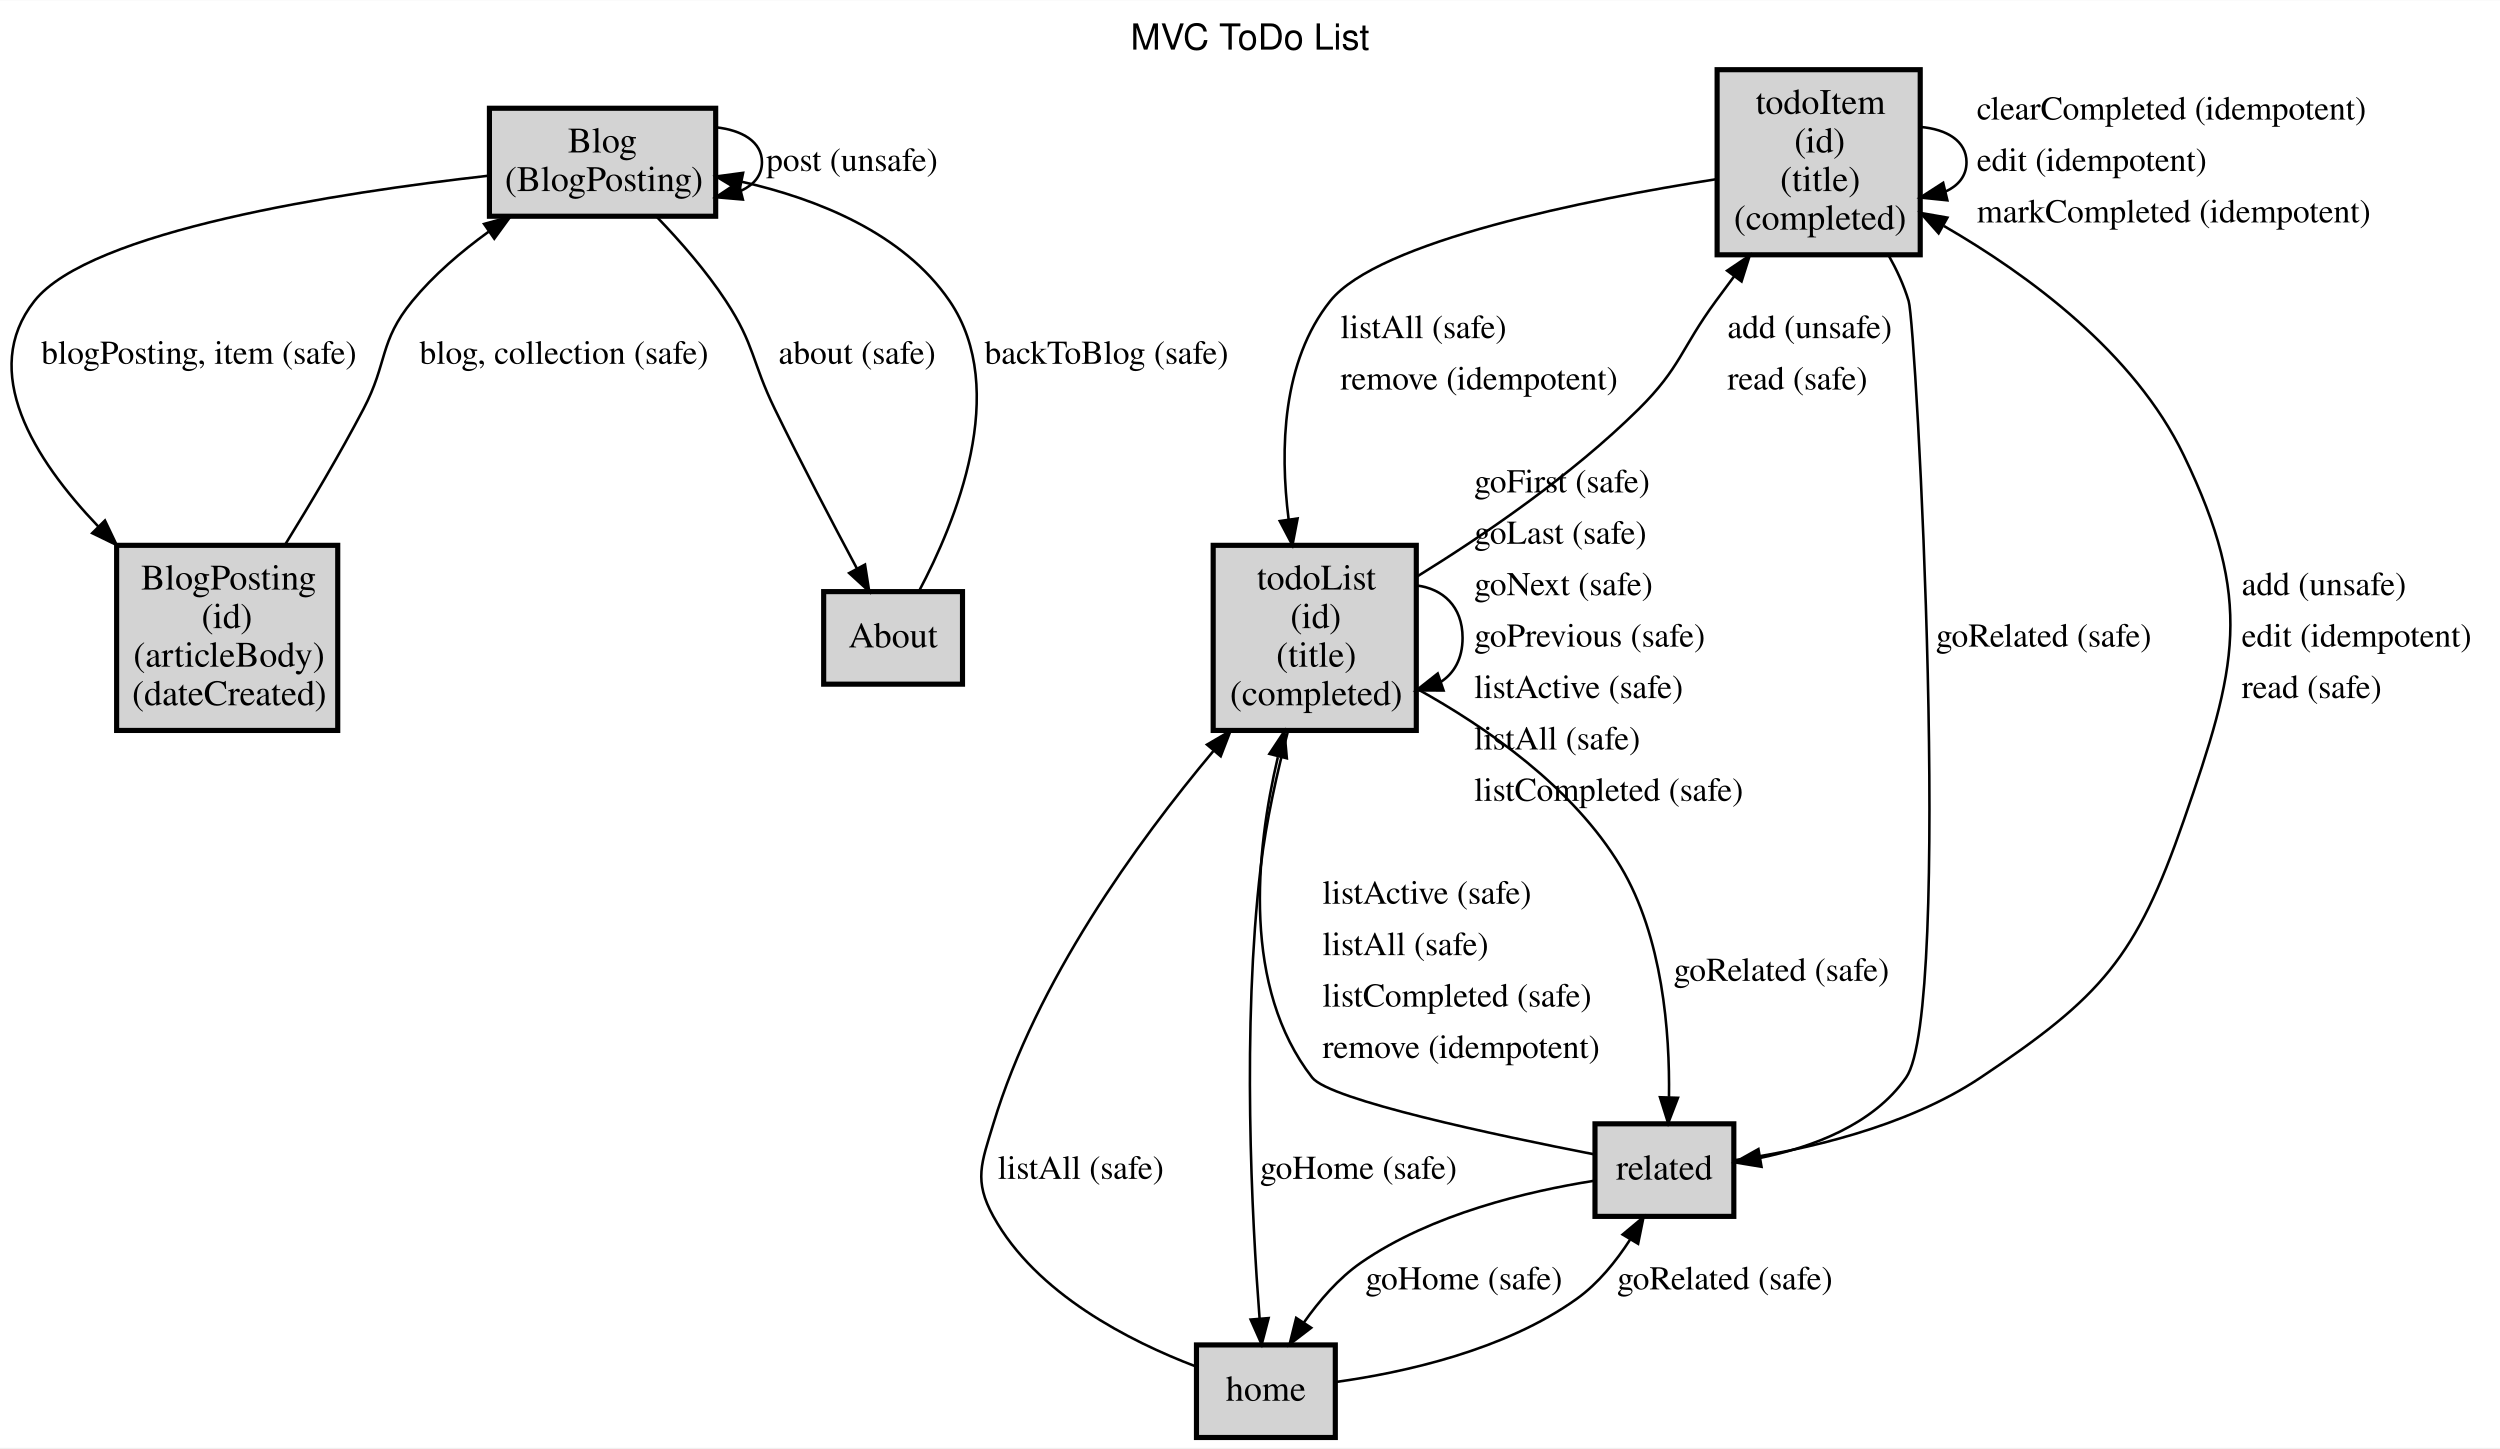
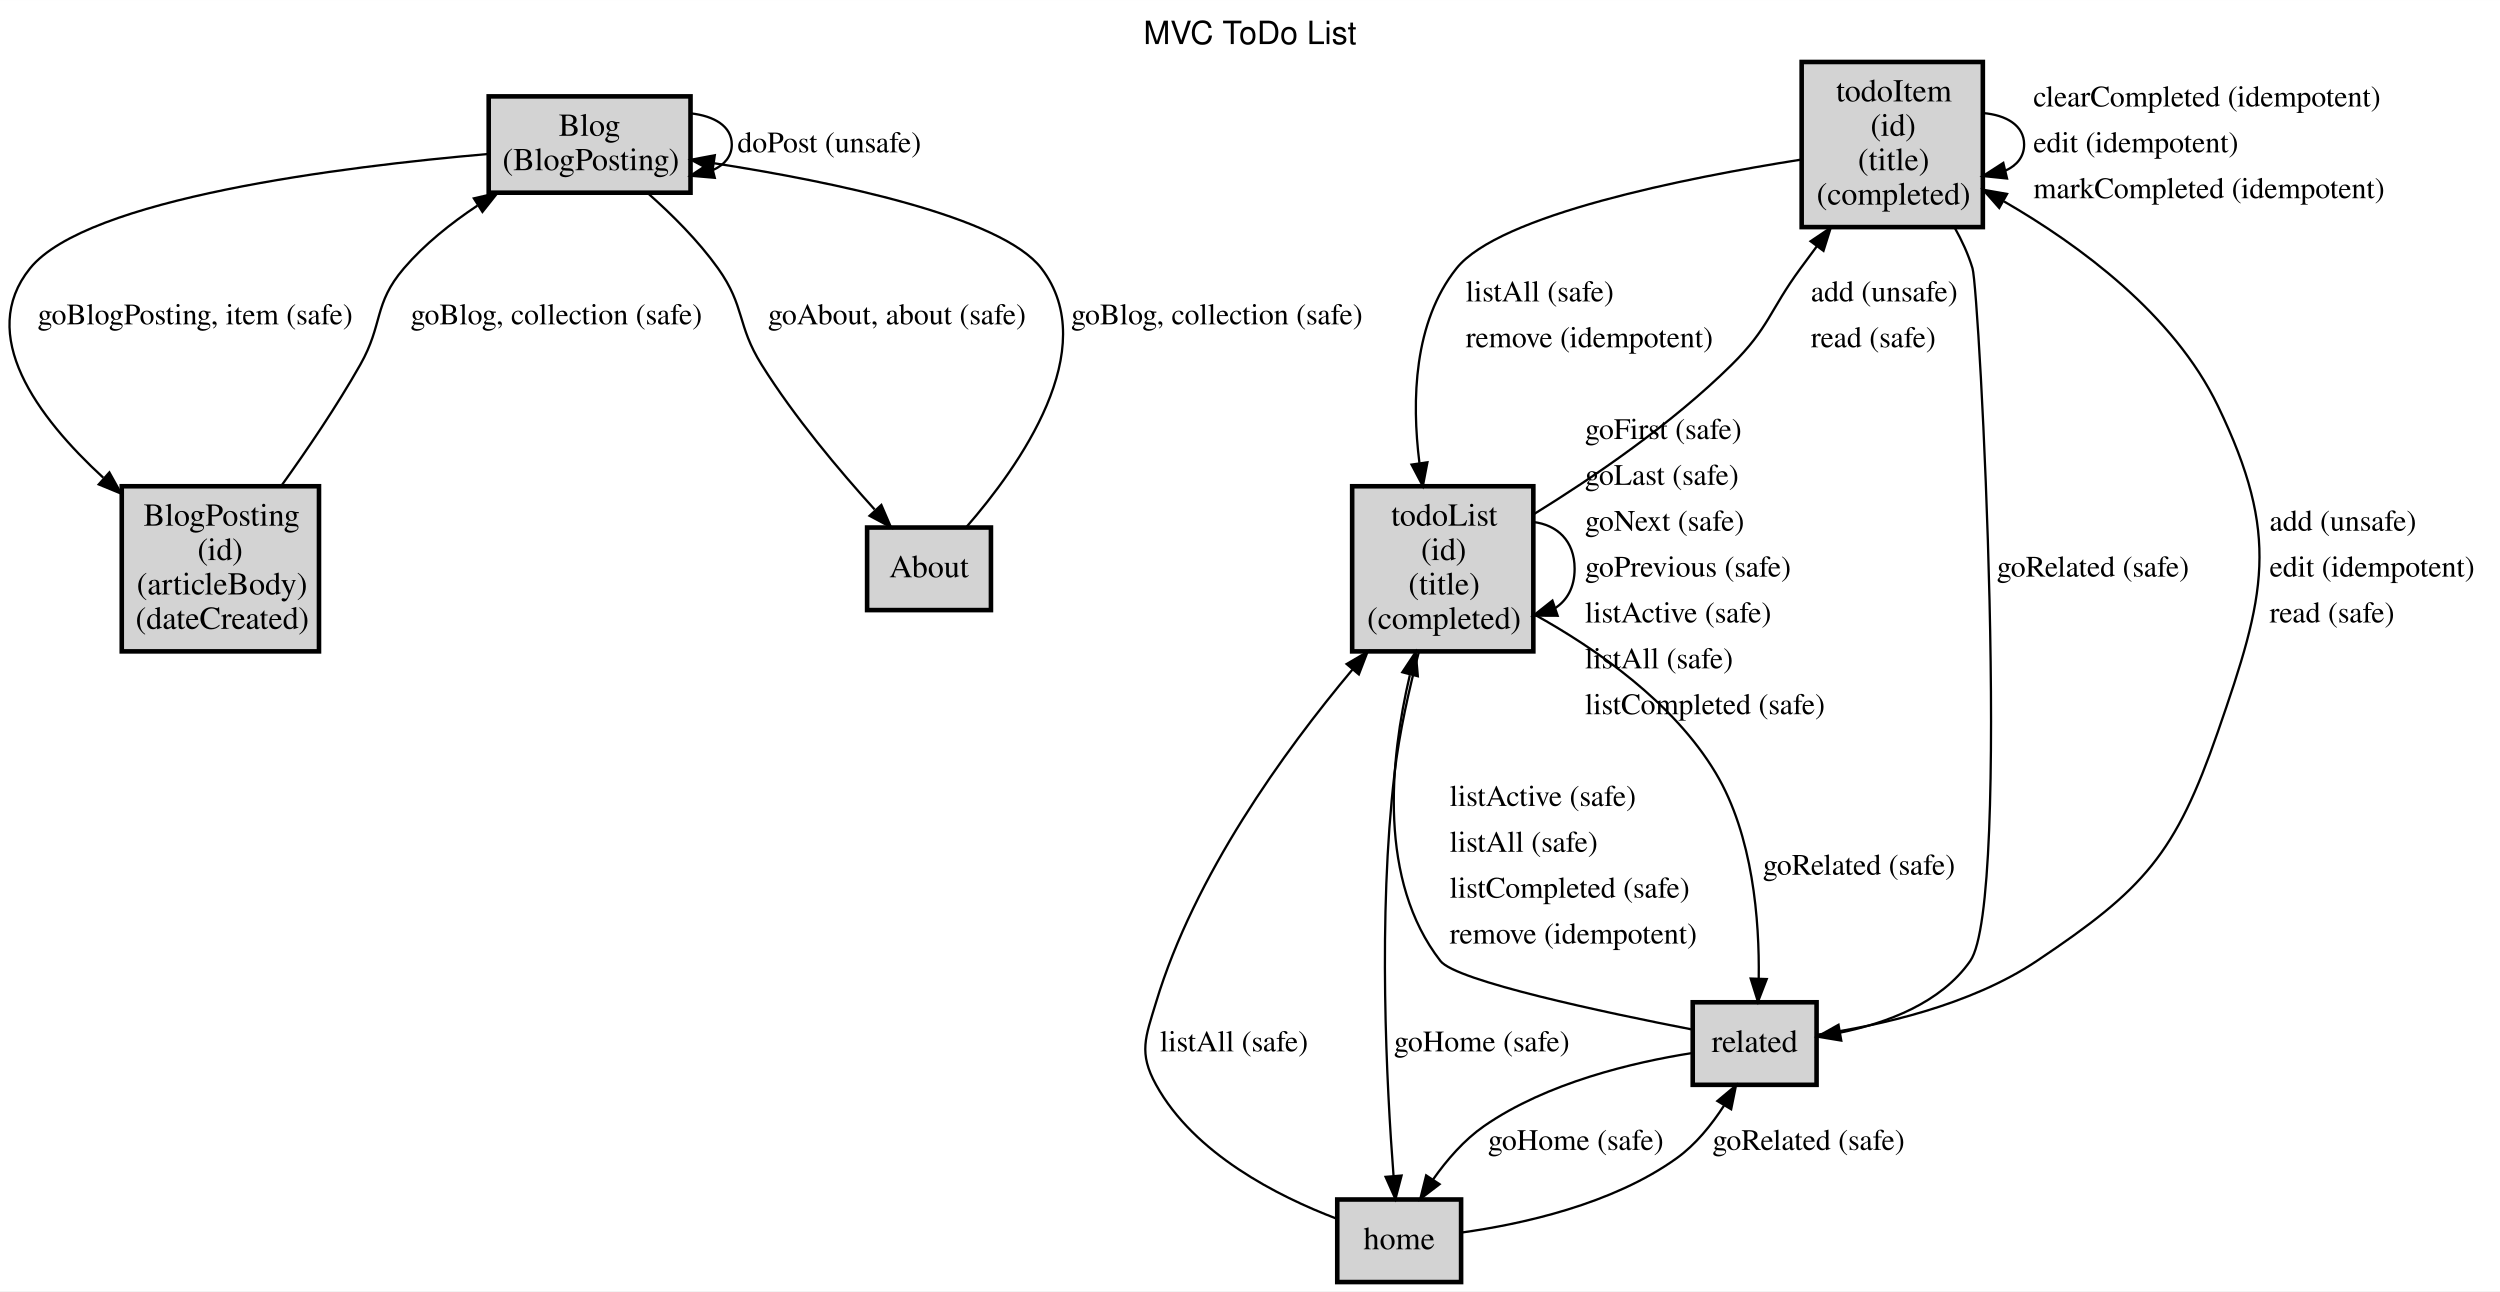
- <svg xmlns="http://www.w3.org/2000/svg" xmlns:xlink="http://www.w3.org/1999/xlink" width="972pt" height="563pt" viewBox="0.00 0.00 972.36 563.00">
+ <svg xmlns="http://www.w3.org/2000/svg" xmlns:xlink="http://www.w3.org/1999/xlink" width="1090pt" height="563pt" viewBox="0.00 0.00 1090.09 563.00">
  <g id="graph0" class="graph" transform="scale(1 1) rotate(0) translate(4 559)">
    <g id="a_graph0">
      <a xlink:href="index.html" xlink:title="MVC ToDo List" target="_parent">
-         <polygon fill="white" stroke="transparent" points="-4,4 -4,-559 968.36,-559 968.36,4 -4,4" />
-         <text text-anchor="middle" x="482.18" y="-539.8" font-family="Helvetica,sans-Serif" font-size="14.00">MVC ToDo List</text>
+         <polygon fill="white" stroke="transparent" points="-4,4 -4,-559 1086.09,-559 1086.09,4 -4,4" />
+         <text text-anchor="middle" x="541.05" y="-539.8" font-family="Helvetica,sans-Serif" font-size="14.00">MVC ToDo List</text>
      </a>
    </g>
    <g id="node1" class="node">
      <g id="a_node1">
        <a xlink:href="docs/semantic.Blog.html" xlink:title="&lt;TABLE&gt;" target="_parent">
-           <polygon fill="lightgray" stroke="black" stroke-width="2" points="274.36,-517 186.36,-517 186.36,-475 274.36,-475 274.36,-517" />
-           <text text-anchor="start" x="216.86" y="-499.8" font-family="Times,serif" font-size="14.00">Blog</text>
-           <text text-anchor="start" x="192.36" y="-484.8" font-family="Times,serif" font-size="14.00">(BlogPosting)</text>
+           <polygon fill="lightgray" stroke="black" stroke-width="2" points="297.09,-517 209.09,-517 209.09,-475 297.09,-475 297.09,-517" />
+           <text text-anchor="start" x="239.59" y="-499.8" font-family="Times,serif" font-size="14.00">Blog</text>
+           <text text-anchor="start" x="215.09" y="-484.8" font-family="Times,serif" font-size="14.00">(BlogPosting)</text>
        </a>
      </g>
    </g>
    <g id="edge3" class="edge">
      <g id="a_edge3">
-         <a xlink:href="docs/unsafe.post.html" xlink:title="post (unsafe)" target="_parent">
-           <path fill="none" stroke="black" d="M274.39,-509.6C284.73,-508.48 292.36,-503.95 292.36,-496 292.36,-490.91 289.23,-487.22 284.26,-484.93" />
-           <polygon fill="black" stroke="black" points="284.94,-481.49 274.39,-482.4 283.21,-488.27 284.94,-481.49" />
+         <a xlink:href="docs/unsafe.doPost.html" xlink:title="doPost (unsafe)" target="_parent">
+           <path fill="none" stroke="black" d="M297.11,-509.6C307.46,-508.48 315.09,-503.95 315.09,-496 315.09,-490.91 311.96,-487.22 306.99,-484.93" />
+           <polygon fill="black" stroke="black" points="307.67,-481.49 297.11,-482.4 305.93,-488.27 307.67,-481.49" />
        </a>
      </g>
      <g id="a_edge3-label">
-         <a xlink:href="docs/unsafe.post.html" xlink:title="post (unsafe)" target="_parent">
-           <text text-anchor="middle" x="327.36" y="-492.6" font-family="Times,serif" font-size="13.00">post (unsafe)</text>
+         <a xlink:href="docs/unsafe.doPost.html" xlink:title="doPost (unsafe)" target="_parent">
+           <text text-anchor="middle" x="357.59" y="-492.6" font-family="Times,serif" font-size="13.00">doPost (unsafe)</text>
        </a>
      </g>
    </g>
    <g id="node2" class="node">
      <g id="a_node2">
        <a xlink:href="docs/semantic.BlogPosting.html" xlink:title="&lt;TABLE&gt;" target="_parent">
-           <polygon fill="lightgray" stroke="black" stroke-width="2" points="127.36,-347 41.36,-347 41.36,-275 127.36,-275 127.36,-347" />
-           <text text-anchor="start" x="50.86" y="-329.8" font-family="Times,serif" font-size="14.00">BlogPosting</text>
-           <text text-anchor="start" x="74.36" y="-314.8" font-family="Times,serif" font-size="14.00">(id)</text>
-           <text text-anchor="start" x="47.86" y="-299.8" font-family="Times,serif" font-size="14.00">(articleBody)</text>
-           <text text-anchor="start" x="47.36" y="-284.8" font-family="Times,serif" font-size="14.00">(dateCreated)</text>
+           <polygon fill="lightgray" stroke="black" stroke-width="2" points="135.09,-347 49.09,-347 49.09,-275 135.09,-275 135.09,-347" />
+           <text text-anchor="start" x="58.59" y="-329.8" font-family="Times,serif" font-size="14.00">BlogPosting</text>
+           <text text-anchor="start" x="82.09" y="-314.8" font-family="Times,serif" font-size="14.00">(id)</text>
+           <text text-anchor="start" x="55.59" y="-299.8" font-family="Times,serif" font-size="14.00">(articleBody)</text>
+           <text text-anchor="start" x="55.09" y="-284.8" font-family="Times,serif" font-size="14.00">(dateCreated)</text>
        </a>
      </g>
    </g>
    <g id="edge4" class="edge">
      <g id="a_edge4">
-         <a xlink:href="docs/safe.blogPosting.html" xlink:title="blogPosting, item (safe)" target="_parent">
-           <path fill="none" stroke="black" d="M185.9,-490.75C127.81,-484.18 30.92,-469.34 9.36,-442 -12.09,-414.79 8.99,-380.76 34.2,-354.35" />
-           <polygon fill="black" stroke="black" points="36.82,-356.67 41.39,-347.11 31.86,-351.74 36.82,-356.67" />
+         <a xlink:href="docs/safe.goBlogPosting.html" xlink:title="goBlogPosting, item (safe)" target="_parent">
+           <path fill="none" stroke="black" d="M208.87,-491.88C145.49,-486.39 33.71,-472.54 9.09,-442 -14.2,-413.1 12.06,-377.39 41.05,-350.71" />
+           <polygon fill="black" stroke="black" points="43.69,-353.04 48.85,-343.78 39.05,-347.8 43.69,-353.04" />
        </a>
      </g>
      <g id="a_edge4-label">
-         <a xlink:href="docs/safe.blogPosting.html" xlink:title="blogPosting, item (safe)" target="_parent">
-           <text text-anchor="middle" x="73.36" y="-417.6" font-family="Times,serif" font-size="13.00">blogPosting, item (safe)</text>
+         <a xlink:href="docs/safe.goBlogPosting.html" xlink:title="goBlogPosting, item (safe)" target="_parent">
+           <text text-anchor="middle" x="81.09" y="-417.6" font-family="Times,serif" font-size="13.00">goBlogPosting, item (safe)</text>
        </a>
      </g>
    </g>
    <g id="node5" class="node">
      <g id="a_node5">
        <a xlink:href="docs/semantic.About.html" xlink:title="About" target="_parent">
-           <polygon fill="lightgray" stroke="black" stroke-width="2" points="370.36,-329 316.36,-329 316.36,-293 370.36,-293 370.36,-329" />
-           <text text-anchor="middle" x="343.36" y="-307.3" font-family="Times,serif" font-size="14.00">About</text>
+           <polygon fill="lightgray" stroke="black" stroke-width="2" points="428.09,-329 374.09,-329 374.09,-293 428.09,-293 428.09,-329" />
+           <text text-anchor="middle" x="401.09" y="-307.3" font-family="Times,serif" font-size="14.00">About</text>
        </a>
      </g>
    </g>
    <g id="edge2" class="edge">
      <g id="a_edge2">
-         <a xlink:href="docs/safe.about.html" xlink:title="about (safe)" target="_parent">
-           <path fill="none" stroke="black" d="M251.6,-474.59C260.6,-465.23 270.74,-453.63 278.36,-442 289.6,-424.87 288.39,-418.42 297.36,-400 307.62,-378.95 319.94,-355.46 329.25,-338.05" />
-           <polygon fill="black" stroke="black" points="332.44,-339.52 334.08,-329.05 326.27,-336.21 332.44,-339.52" />
+         <a xlink:href="docs/safe.goAbout.html" xlink:title="goAbout, about (safe)" target="_parent">
+           <path fill="none" stroke="black" d="M278.34,-474.9C288.8,-465.67 300.47,-454.1 309.09,-442 320.98,-425.31 317.23,-417.37 328.09,-400 342.38,-377.14 362.04,-353.78 377.37,-336.87" />
+           <polygon fill="black" stroke="black" points="380.3,-338.85 384.5,-329.12 375.15,-334.11 380.3,-338.85" />
        </a>
      </g>
      <g id="a_edge2-label">
-         <a xlink:href="docs/safe.about.html" xlink:title="about (safe)" target="_parent">
-           <text text-anchor="middle" x="329.36" y="-417.6" font-family="Times,serif" font-size="13.00">about (safe)</text>
+         <a xlink:href="docs/safe.goAbout.html" xlink:title="goAbout, about (safe)" target="_parent">
+           <text text-anchor="middle" x="387.09" y="-417.6" font-family="Times,serif" font-size="13.00">goAbout, about (safe)</text>
        </a>
      </g>
    </g>
    <g id="edge5" class="edge">
      <g id="a_edge5">
-         <a xlink:href="docs/safe.blog.html" xlink:title="blog, collection (safe)" target="_parent">
-           <path fill="none" stroke="black" d="M106.99,-347.42C116.77,-363.26 128.08,-382.31 137.36,-400 146.89,-418.14 143.37,-426.16 156.36,-442 164.67,-452.12 175.35,-461.24 186,-468.95" />
-           <polygon fill="black" stroke="black" points="184.27,-472.01 194.48,-474.82 188.25,-466.26 184.27,-472.01" />
+         <a xlink:href="docs/safe.goBlog.html" xlink:title="goBlog, collection (safe)" target="_parent">
+           <path fill="none" stroke="black" d="M118.54,-347.01C129.87,-362.78 142.83,-381.89 153.09,-400 163.19,-417.83 158.77,-426.44 172.09,-442 181.06,-452.48 192.61,-461.68 204.15,-469.36" />
+           <polygon fill="black" stroke="black" points="202.62,-472.53 212.94,-474.92 206.36,-466.62 202.62,-472.53" />
        </a>
      </g>
      <g id="a_edge5-label">
-         <a xlink:href="docs/safe.blog.html" xlink:title="blog, collection (safe)" target="_parent">
-           <text text-anchor="middle" x="215.36" y="-417.6" font-family="Times,serif" font-size="13.00">blog, collection (safe)</text>
+         <a xlink:href="docs/safe.goBlog.html" xlink:title="goBlog, collection (safe)" target="_parent">
+           <text text-anchor="middle" x="238.59" y="-417.6" font-family="Times,serif" font-size="13.00">goBlog, collection (safe)</text>
        </a>
      </g>
    </g>
    <g id="node3" class="node">
      <g id="a_node3">
        <a xlink:href="docs/semantic.todoItem.html" xlink:title="&lt;TABLE&gt;" target="_parent">
-           <polygon fill="lightgray" stroke="black" stroke-width="2" points="742.86,-532 663.86,-532 663.86,-460 742.86,-460 742.86,-532" />
-           <text text-anchor="start" x="678.86" y="-514.8" font-family="Times,serif" font-size="14.00">todoItem</text>
-           <text text-anchor="start" x="693.86" y="-499.8" font-family="Times,serif" font-size="14.00">(id)</text>
-           <text text-anchor="start" x="688.36" y="-484.8" font-family="Times,serif" font-size="14.00">(title)</text>
-           <text text-anchor="start" x="670.36" y="-469.8" font-family="Times,serif" font-size="14.00">(completed)</text>
+           <polygon fill="lightgray" stroke="black" stroke-width="2" points="860.59,-532 781.59,-532 781.59,-460 860.59,-460 860.59,-532" />
+           <text text-anchor="start" x="796.59" y="-514.8" font-family="Times,serif" font-size="14.00">todoItem</text>
+           <text text-anchor="start" x="811.59" y="-499.8" font-family="Times,serif" font-size="14.00">(id)</text>
+           <text text-anchor="start" x="806.09" y="-484.8" font-family="Times,serif" font-size="14.00">(title)</text>
+           <text text-anchor="start" x="788.09" y="-469.8" font-family="Times,serif" font-size="14.00">(completed)</text>
        </a>
      </g>
    </g>
    <g id="edge12" class="edge">
-       <path fill="none" stroke="black" d="M742.87,-509.73C753.13,-508.89 760.86,-504.31 760.86,-496 760.86,-490.68 757.69,-486.88 752.71,-484.62" />
-       <polygon fill="black" stroke="black" points="753.41,-481.19 742.87,-482.27 751.78,-488 753.41,-481.19" />
+       <path fill="none" stroke="black" d="M860.6,-509.73C870.85,-508.89 878.59,-504.31 878.59,-496 878.59,-490.68 875.42,-486.88 870.44,-484.62" />
+       <polygon fill="black" stroke="black" points="871.14,-481.19 860.6,-482.27 869.51,-488 871.14,-481.19" />
      <g id="a_edge12_0">
        <a xlink:href="docs/idempotent.clearCompleted.html" xlink:title="&lt;TABLE&gt;">
-           <text text-anchor="start" x="764.86" y="-512.6" font-family="Times,serif" font-size="13.00">clearCompleted (idempotent)</text>
+           <text text-anchor="start" x="882.59" y="-512.6" font-family="Times,serif" font-size="13.00">clearCompleted (idempotent)</text>
        </a>
      </g>
      <g id="a_edge12_1">
        <a xlink:href="docs/idempotent.edit.html" xlink:title="&lt;TABLE&gt;">
-           <text text-anchor="start" x="764.86" y="-492.6" font-family="Times,serif" font-size="13.00">edit (idempotent)</text>
+           <text text-anchor="start" x="882.59" y="-492.6" font-family="Times,serif" font-size="13.00">edit (idempotent)</text>
        </a>
      </g>
      <g id="a_edge12_2">
        <a xlink:href="docs/idempotent.markCompleted.html" xlink:title="&lt;TABLE&gt;">
-           <text text-anchor="start" x="764.86" y="-472.6" font-family="Times,serif" font-size="13.00">markCompleted (idempotent)</text>
+           <text text-anchor="start" x="882.59" y="-472.6" font-family="Times,serif" font-size="13.00">markCompleted (idempotent)</text>
        </a>
      </g>
    </g>
    <g id="node4" class="node">
      <g id="a_node4">
        <a xlink:href="docs/semantic.todoList.html" xlink:title="&lt;TABLE&gt;" target="_parent">
-           <polygon fill="lightgray" stroke="black" stroke-width="2" points="546.86,-347 467.86,-347 467.86,-275 546.86,-275 546.86,-347" />
-           <text text-anchor="start" x="484.86" y="-329.8" font-family="Times,serif" font-size="14.00">todoList</text>
-           <text text-anchor="start" x="497.86" y="-314.8" font-family="Times,serif" font-size="14.00">(id)</text>
-           <text text-anchor="start" x="492.36" y="-299.8" font-family="Times,serif" font-size="14.00">(title)</text>
-           <text text-anchor="start" x="474.36" y="-284.8" font-family="Times,serif" font-size="14.00">(completed)</text>
+           <polygon fill="lightgray" stroke="black" stroke-width="2" points="664.59,-347 585.59,-347 585.59,-275 664.59,-275 664.59,-347" />
+           <text text-anchor="start" x="602.59" y="-329.8" font-family="Times,serif" font-size="14.00">todoList</text>
+           <text text-anchor="start" x="615.59" y="-314.8" font-family="Times,serif" font-size="14.00">(id)</text>
+           <text text-anchor="start" x="610.09" y="-299.8" font-family="Times,serif" font-size="14.00">(title)</text>
+           <text text-anchor="start" x="592.09" y="-284.8" font-family="Times,serif" font-size="14.00">(completed)</text>
        </a>
      </g>
    </g>
    <g id="edge13" class="edge">
-       <path fill="none" stroke="black" d="M663.51,-489.41C613.5,-481.51 531.98,-465.37 513.36,-442 494.71,-418.57 493.76,-384.55 497.19,-357.18" />
-       <polygon fill="black" stroke="black" points="500.69,-357.46 498.69,-347.06 493.76,-356.44 500.69,-357.46" />
+       <path fill="none" stroke="black" d="M781.24,-489.41C731.22,-481.51 649.7,-465.37 631.09,-442 612.43,-418.57 611.49,-384.55 614.92,-357.18" />
+       <polygon fill="black" stroke="black" points="618.41,-357.46 616.42,-347.06 611.49,-356.44 618.41,-357.46" />
      <g id="a_edge13_3">
        <a xlink:href="docs/safe.listAll.html" xlink:title="&lt;TABLE&gt;">
-           <text text-anchor="start" x="517.36" y="-427.6" font-family="Times,serif" font-size="13.00">listAll (safe)</text>
+           <text text-anchor="start" x="635.09" y="-427.6" font-family="Times,serif" font-size="13.00">listAll (safe)</text>
        </a>
      </g>
      <g id="a_edge13_4">
        <a xlink:href="docs/idempotent.remove.html" xlink:title="&lt;TABLE&gt;">
-           <text text-anchor="start" x="517.36" y="-407.6" font-family="Times,serif" font-size="13.00">remove (idempotent)</text>
+           <text text-anchor="start" x="635.09" y="-407.6" font-family="Times,serif" font-size="13.00">remove (idempotent)</text>
        </a>
      </g>
    </g>
    <g id="node7" class="node">
      <g id="a_node7">
        <a xlink:href="docs/semantic.related.html" xlink:title="related" target="_parent">
-           <polygon fill="lightgray" stroke="black" stroke-width="2" points="670.36,-122 616.36,-122 616.36,-86 670.36,-86 670.36,-122" />
-           <text text-anchor="middle" x="643.36" y="-100.3" font-family="Times,serif" font-size="14.00">related</text>
+           <polygon fill="lightgray" stroke="black" stroke-width="2" points="788.09,-122 734.09,-122 734.09,-86 788.09,-86 788.09,-122" />
+           <text text-anchor="middle" x="761.09" y="-100.3" font-family="Times,serif" font-size="14.00">related</text>
        </a>
      </g>
    </g>
    <g id="edge11" class="edge">
      <g id="a_edge11">
        <a xlink:href="docs/safe.goRelated.html" xlink:title="goRelated (safe)" target="_parent">
-           <path fill="none" stroke="black" d="M730.49,-459.92C733.72,-454.2 736.52,-448.13 738.36,-442 741.33,-432.14 755.53,-166.04 737.36,-140 724.58,-121.67 700.99,-112.92 680.65,-108.76" />
-           <polygon fill="black" stroke="black" points="681.13,-105.29 670.68,-107.01 679.93,-112.18 681.13,-105.29" />
+           <path fill="none" stroke="black" d="M848.21,-459.92C851.45,-454.2 854.25,-448.13 856.09,-442 859.05,-432.14 873.25,-166.04 855.09,-140 842.31,-121.67 818.72,-112.92 798.37,-108.76" />
+           <polygon fill="black" stroke="black" points="798.86,-105.29 788.41,-107.01 797.65,-112.18 798.86,-105.29" />
        </a>
      </g>
      <g id="a_edge11-label">
        <a xlink:href="docs/safe.goRelated.html" xlink:title="goRelated (safe)" target="_parent">
-           <text text-anchor="middle" x="790.86" y="-307.6" font-family="Times,serif" font-size="13.00">goRelated (safe)</text>
+           <text text-anchor="middle" x="908.59" y="-307.6" font-family="Times,serif" font-size="13.00">goRelated (safe)</text>
        </a>
      </g>
    </g>
    <g id="edge16" class="edge">
-       <path fill="none" stroke="black" d="M546.89,-334.7C573.12,-350.89 607.38,-374.29 633.36,-400 649.67,-416.13 649.79,-423.51 663.36,-442 665.68,-445.15 668.08,-448.4 670.51,-451.66" />
-       <polygon fill="black" stroke="black" points="667.76,-453.83 676.55,-459.75 673.37,-449.64 667.76,-453.83" />
+       <path fill="none" stroke="black" d="M664.61,-334.7C690.85,-350.89 725.11,-374.29 751.09,-400 767.4,-416.13 767.51,-423.51 781.09,-442 783.4,-445.15 785.81,-448.4 788.23,-451.66" />
+       <polygon fill="black" stroke="black" points="785.49,-453.83 794.28,-459.75 791.1,-449.64 785.49,-453.83" />
      <g id="a_edge16_5">
        <a xlink:href="docs/unsafe.add.html" xlink:title="&lt;TABLE&gt;">
-           <text text-anchor="start" x="667.86" y="-427.6" font-family="Times,serif" font-size="13.00">add (unsafe)</text>
+           <text text-anchor="start" x="785.59" y="-427.6" font-family="Times,serif" font-size="13.00">add (unsafe)</text>
        </a>
      </g>
      <g id="a_edge16_6">
        <a xlink:href="docs/safe.read.html" xlink:title="&lt;TABLE&gt;">
-           <text text-anchor="start" x="667.86" y="-407.6" font-family="Times,serif" font-size="13.00">read (safe)</text>
+           <text text-anchor="start" x="785.59" y="-407.6" font-family="Times,serif" font-size="13.00">read (safe)</text>
        </a>
      </g>
    </g>
    <g id="edge17" class="edge">
-       <path fill="none" stroke="black" d="M546.87,-331.41C557.13,-330.16 564.86,-323.35 564.86,-311 564.86,-302.89 561.53,-297.18 556.34,-293.85" />
-       <polygon fill="black" stroke="black" points="557.47,-290.53 546.87,-290.59 555.19,-297.15 557.47,-290.53" />
+       <path fill="none" stroke="black" d="M664.6,-331.41C674.85,-330.16 682.59,-323.35 682.59,-311 682.59,-302.89 679.26,-297.18 674.07,-293.85" />
+       <polygon fill="black" stroke="black" points="675.19,-290.53 664.6,-290.59 672.91,-297.15 675.19,-290.53" />
      <g id="a_edge17_7">
        <a xlink:href="docs/safe.goFirst.html" xlink:title="&lt;TABLE&gt;">
-           <text text-anchor="start" x="569.36" y="-367.6" font-family="Times,serif" font-size="13.00">goFirst (safe)</text>
+           <text text-anchor="start" x="687.09" y="-367.6" font-family="Times,serif" font-size="13.00">goFirst (safe)</text>
        </a>
      </g>
      <g id="a_edge17_8">
        <a xlink:href="docs/safe.goLast.html" xlink:title="&lt;TABLE&gt;">
-           <text text-anchor="start" x="569.36" y="-347.6" font-family="Times,serif" font-size="13.00">goLast (safe)</text>
+           <text text-anchor="start" x="687.09" y="-347.6" font-family="Times,serif" font-size="13.00">goLast (safe)</text>
        </a>
      </g>
      <g id="a_edge17_9">
        <a xlink:href="docs/safe.goNext.html" xlink:title="&lt;TABLE&gt;">
-           <text text-anchor="start" x="569.36" y="-327.6" font-family="Times,serif" font-size="13.00">goNext (safe)</text>
+           <text text-anchor="start" x="687.09" y="-327.6" font-family="Times,serif" font-size="13.00">goNext (safe)</text>
        </a>
      </g>
      <g id="a_edge17_10">
        <a xlink:href="docs/safe.goPrevious.html" xlink:title="&lt;TABLE&gt;">
-           <text text-anchor="start" x="569.36" y="-307.6" font-family="Times,serif" font-size="13.00">goPrevious (safe)</text>
+           <text text-anchor="start" x="687.09" y="-307.6" font-family="Times,serif" font-size="13.00">goPrevious (safe)</text>
        </a>
      </g>
      <g id="a_edge17_11">
        <a xlink:href="docs/safe.listActive.html" xlink:title="&lt;TABLE&gt;">
-           <text text-anchor="start" x="569.36" y="-287.6" font-family="Times,serif" font-size="13.00">listActive (safe)</text>
+           <text text-anchor="start" x="687.09" y="-287.6" font-family="Times,serif" font-size="13.00">listActive (safe)</text>
        </a>
      </g>
      <g id="a_edge17_12">
        <a xlink:href="docs/safe.listAll.html" xlink:title="&lt;TABLE&gt;">
-           <text text-anchor="start" x="569.36" y="-267.6" font-family="Times,serif" font-size="13.00">listAll (safe)</text>
+           <text text-anchor="start" x="687.09" y="-267.6" font-family="Times,serif" font-size="13.00">listAll (safe)</text>
        </a>
      </g>
      <g id="a_edge17_13">
        <a xlink:href="docs/safe.listCompleted.html" xlink:title="&lt;TABLE&gt;">
-           <text text-anchor="start" x="569.36" y="-247.6" font-family="Times,serif" font-size="13.00">listCompleted (safe)</text>
+           <text text-anchor="start" x="687.09" y="-247.6" font-family="Times,serif" font-size="13.00">listCompleted (safe)</text>
        </a>
      </g>
    </g>
    <g id="node6" class="node">
      <g id="a_node6">
        <a xlink:href="docs/semantic.home.html" xlink:title="home" target="_parent">
-           <polygon fill="lightgray" stroke="black" stroke-width="2" points="515.36,-36 461.36,-36 461.36,0 515.36,0 515.36,-36" />
-           <text text-anchor="middle" x="488.36" y="-14.3" font-family="Times,serif" font-size="14.00">home</text>
+           <polygon fill="lightgray" stroke="black" stroke-width="2" points="633.09,-36 579.09,-36 579.09,0 633.09,0 633.09,-36" />
+           <text text-anchor="middle" x="606.09" y="-14.3" font-family="Times,serif" font-size="14.00">home</text>
        </a>
      </g>
    </g>
    <g id="edge14" class="edge">
      <g id="a_edge14">
        <a xlink:href="docs/safe.goHome.html" xlink:title="goHome (safe)" target="_parent">
-           <path fill="none" stroke="black" d="M496.97,-274.8C492.77,-258.84 488.44,-239.63 486.36,-222 479,-159.45 482.89,-85.31 485.91,-46.24" />
-           <polygon fill="black" stroke="black" points="489.41,-46.44 486.73,-36.19 482.43,-45.87 489.41,-46.44" />
+           <path fill="none" stroke="black" d="M614.69,-274.8C610.5,-258.84 606.16,-239.63 604.09,-222 596.73,-159.45 600.62,-85.31 603.64,-46.24" />
+           <polygon fill="black" stroke="black" points="607.14,-46.44 604.46,-36.19 600.16,-45.87 607.14,-46.44" />
        </a>
      </g>
      <g id="a_edge14-label">
        <a xlink:href="docs/safe.goHome.html" xlink:title="goHome (safe)" target="_parent">
-           <text text-anchor="middle" x="524.36" y="-100.6" font-family="Times,serif" font-size="13.00">goHome (safe)</text>
+           <text text-anchor="middle" x="642.09" y="-100.6" font-family="Times,serif" font-size="13.00">goHome (safe)</text>
        </a>
      </g>
    </g>
    <g id="edge15" class="edge">
      <g id="a_edge15">
        <a xlink:href="docs/safe.goRelated.html" xlink:title="goRelated (safe)" target="_parent">
-           <path fill="none" stroke="black" d="M547.15,-291.18C574.04,-276.29 607.9,-252.87 626.36,-222 642.7,-194.69 645.49,-157.54 645.14,-132.49" />
-           <polygon fill="black" stroke="black" points="648.63,-132.12 644.82,-122.23 641.64,-132.34 648.63,-132.12" />
+           <path fill="none" stroke="black" d="M664.87,-291.18C691.76,-276.29 725.62,-252.87 744.09,-222 760.43,-194.69 763.21,-157.54 762.87,-132.49" />
+           <polygon fill="black" stroke="black" points="766.36,-132.12 762.54,-122.23 759.36,-132.34 766.36,-132.12" />
        </a>
      </g>
      <g id="a_edge15-label">
        <a xlink:href="docs/safe.goRelated.html" xlink:title="goRelated (safe)" target="_parent">
-           <text text-anchor="middle" x="688.86" y="-177.6" font-family="Times,serif" font-size="13.00">goRelated (safe)</text>
+           <text text-anchor="middle" x="806.59" y="-177.6" font-family="Times,serif" font-size="13.00">goRelated (safe)</text>
        </a>
      </g>
    </g>
    <g id="edge1" class="edge">
      <g id="a_edge1">
-         <a xlink:href="docs/safe.backToBlog.html" xlink:title="backToBlog (safe)" target="_parent">
-           <path fill="none" stroke="black" d="M353.47,-329.24C367.58,-355.83 388.96,-407.39 365.36,-442 347.29,-468.52 313.74,-481.77 284.61,-488.39" />
-           <polygon fill="black" stroke="black" points="283.61,-485.02 274.53,-490.47 285.03,-491.88 283.61,-485.02" />
+         <a xlink:href="docs/safe.goBlog.html" xlink:title="goBlog, collection (safe)" target="_parent">
+           <path fill="none" stroke="black" d="M417.32,-329.14C440.37,-355.59 476.94,-406.97 450.09,-442 432.77,-464.6 359.5,-479.72 307.39,-487.84" />
+           <polygon fill="black" stroke="black" points="306.64,-484.41 297.27,-489.37 307.68,-491.33 306.64,-484.41" />
        </a>
      </g>
      <g id="a_edge1-label">
-         <a xlink:href="docs/safe.backToBlog.html" xlink:title="backToBlog (safe)" target="_parent">
-           <text text-anchor="middle" x="426.36" y="-417.6" font-family="Times,serif" font-size="13.00">backToBlog (safe)</text>
+         <a xlink:href="docs/safe.goBlog.html" xlink:title="goBlog, collection (safe)" target="_parent">
+           <text text-anchor="middle" x="526.59" y="-417.6" font-family="Times,serif" font-size="13.00">goBlog, collection (safe)</text>
        </a>
      </g>
    </g>
    <g id="edge7" class="edge">
      <g id="a_edge7">
        <a xlink:href="docs/safe.listAll.html" xlink:title="listAll (safe)" target="_parent">
-           <path fill="none" stroke="black" d="M460.95,-27.69C435.45,-37.41 398.96,-55.87 382.36,-86 374.64,-100.01 377.74,-106.68 382.36,-122 399.07,-177.29 437.96,-231.22 467.96,-267.03" />
-           <polygon fill="black" stroke="black" points="465.45,-269.49 474.6,-274.84 470.79,-264.96 465.45,-269.49" />
+           <path fill="none" stroke="black" d="M578.68,-27.69C553.18,-37.41 516.69,-55.87 500.09,-86 492.37,-100.01 495.46,-106.68 500.09,-122 516.79,-177.29 555.68,-231.22 585.68,-267.03" />
+           <polygon fill="black" stroke="black" points="583.18,-269.49 592.32,-274.84 588.51,-264.96 583.18,-269.49" />
        </a>
      </g>
      <g id="a_edge7-label">
        <a xlink:href="docs/safe.listAll.html" xlink:title="listAll (safe)" target="_parent">
-           <text text-anchor="middle" x="416.36" y="-100.6" font-family="Times,serif" font-size="13.00">listAll (safe)</text>
+           <text text-anchor="middle" x="534.09" y="-100.6" font-family="Times,serif" font-size="13.00">listAll (safe)</text>
        </a>
      </g>
    </g>
    <g id="edge6" class="edge">
      <g id="a_edge6">
        <a xlink:href="docs/safe.goRelated.html" xlink:title="goRelated (safe)" target="_parent">
-           <path fill="none" stroke="black" d="M515.65,-21.6C541.79,-25.24 581.3,-33.84 609.36,-54 617.64,-59.94 624.58,-68.56 629.98,-76.91" />
-           <polygon fill="black" stroke="black" points="627.11,-78.94 635.24,-85.74 633.13,-75.35 627.11,-78.94" />
+           <path fill="none" stroke="black" d="M633.37,-21.6C659.51,-25.24 699.03,-33.84 727.09,-54 735.37,-59.94 742.3,-68.56 747.71,-76.91" />
+           <polygon fill="black" stroke="black" points="744.84,-78.94 752.96,-85.74 750.85,-75.35 744.84,-78.94" />
        </a>
      </g>
      <g id="a_edge6-label">
        <a xlink:href="docs/safe.goRelated.html" xlink:title="goRelated (safe)" target="_parent">
-           <text text-anchor="middle" x="666.86" y="-57.6" font-family="Times,serif" font-size="13.00">goRelated (safe)</text>
+           <text text-anchor="middle" x="784.59" y="-57.6" font-family="Times,serif" font-size="13.00">goRelated (safe)</text>
        </a>
      </g>
    </g>
    <g id="edge9" class="edge">
-       <path fill="none" stroke="black" d="M670.82,-107.88C697.19,-111.73 737.21,-120.49 766.36,-140 813.44,-171.5 826.78,-186.5 845.36,-240 866.07,-299.62 872.78,-325.15 845.36,-382 826.1,-421.95 785.09,-452.13 752.07,-471.21" />
-       <polygon fill="black" stroke="black" points="750.01,-468.35 742.99,-476.29 753.43,-474.46 750.01,-468.35" />
+       <path fill="none" stroke="black" d="M788.55,-107.88C814.92,-111.73 854.94,-120.49 884.09,-140 931.16,-171.5 944.51,-186.5 963.09,-240 983.8,-299.62 990.5,-325.15 963.09,-382 943.83,-421.95 902.81,-452.13 869.79,-471.21" />
+       <polygon fill="black" stroke="black" points="867.73,-468.35 860.72,-476.29 871.15,-474.46 867.73,-468.35" />
      <g id="a_edge9_14">
        <a xlink:href="docs/unsafe.add.html" xlink:title="&lt;TABLE&gt;">
-           <text text-anchor="start" x="867.86" y="-327.6" font-family="Times,serif" font-size="13.00">add (unsafe)</text>
+           <text text-anchor="start" x="985.59" y="-327.6" font-family="Times,serif" font-size="13.00">add (unsafe)</text>
        </a>
      </g>
      <g id="a_edge9_15">
        <a xlink:href="docs/idempotent.edit.html" xlink:title="&lt;TABLE&gt;">
-           <text text-anchor="start" x="867.86" y="-307.6" font-family="Times,serif" font-size="13.00">edit (idempotent)</text>
+           <text text-anchor="start" x="985.59" y="-307.6" font-family="Times,serif" font-size="13.00">edit (idempotent)</text>
        </a>
      </g>
      <g id="a_edge9_16">
        <a xlink:href="docs/safe.read.html" xlink:title="&lt;TABLE&gt;">
-           <text text-anchor="start" x="867.86" y="-287.6" font-family="Times,serif" font-size="13.00">read (safe)</text>
+           <text text-anchor="start" x="985.59" y="-287.6" font-family="Times,serif" font-size="13.00">read (safe)</text>
        </a>
      </g>
    </g>
    <g id="edge10" class="edge">
-       <path fill="none" stroke="black" d="M616.1,-110.12C578.12,-117.52 513.14,-131.28 506.36,-140 479.23,-174.94 484.21,-227.25 493.01,-264.61" />
-       <polygon fill="black" stroke="black" points="489.72,-265.89 495.57,-274.73 496.51,-264.17 489.72,-265.89" />
+       <path fill="none" stroke="black" d="M733.83,-110.12C695.84,-117.52 630.87,-131.28 624.09,-140 596.95,-174.94 601.94,-227.25 610.73,-264.61" />
+       <polygon fill="black" stroke="black" points="607.45,-265.89 613.29,-274.73 614.23,-264.17 607.45,-265.89" />
      <g id="a_edge10_17">
        <a xlink:href="docs/safe.listActive.html" xlink:title="&lt;TABLE&gt;">
-           <text text-anchor="start" x="510.36" y="-207.6" font-family="Times,serif" font-size="13.00">listActive (safe)</text>
+           <text text-anchor="start" x="628.09" y="-207.6" font-family="Times,serif" font-size="13.00">listActive (safe)</text>
        </a>
      </g>
      <g id="a_edge10_18">
        <a xlink:href="docs/safe.listAll.html" xlink:title="&lt;TABLE&gt;">
-           <text text-anchor="start" x="510.36" y="-187.6" font-family="Times,serif" font-size="13.00">listAll (safe)</text>
+           <text text-anchor="start" x="628.09" y="-187.6" font-family="Times,serif" font-size="13.00">listAll (safe)</text>
        </a>
      </g>
      <g id="a_edge10_19">
        <a xlink:href="docs/safe.listCompleted.html" xlink:title="&lt;TABLE&gt;">
-           <text text-anchor="start" x="510.36" y="-167.6" font-family="Times,serif" font-size="13.00">listCompleted (safe)</text>
+           <text text-anchor="start" x="628.09" y="-167.6" font-family="Times,serif" font-size="13.00">listCompleted (safe)</text>
        </a>
      </g>
      <g id="a_edge10_20">
        <a xlink:href="docs/idempotent.remove.html" xlink:title="&lt;TABLE&gt;">
-           <text text-anchor="start" x="510.36" y="-147.6" font-family="Times,serif" font-size="13.00">remove (idempotent)</text>
+           <text text-anchor="start" x="628.09" y="-147.6" font-family="Times,serif" font-size="13.00">remove (idempotent)</text>
        </a>
      </g>
    </g>
    <g id="edge8" class="edge">
      <g id="a_edge8">
        <a xlink:href="docs/safe.goHome.html" xlink:title="goHome (safe)" target="_parent">
-           <path fill="none" stroke="black" d="M615.96,-99.84C590.58,-95.83 552.76,-86.99 525.36,-68 516.65,-61.96 509.12,-53.22 503.18,-44.78" />
-           <polygon fill="black" stroke="black" points="505.98,-42.67 497.57,-36.23 500.13,-46.51 505.98,-42.67" />
+           <path fill="none" stroke="black" d="M733.68,-99.84C708.31,-95.83 670.49,-86.99 643.09,-68 634.38,-61.96 626.85,-53.22 620.9,-44.78" />
+           <polygon fill="black" stroke="black" points="623.7,-42.67 615.29,-36.23 617.85,-46.51 623.7,-42.67" />
        </a>
      </g>
      <g id="a_edge8-label">
        <a xlink:href="docs/safe.goHome.html" xlink:title="goHome (safe)" target="_parent">
-           <text text-anchor="middle" x="565.36" y="-57.6" font-family="Times,serif" font-size="13.00">goHome (safe)</text>
+           <text text-anchor="middle" x="683.09" y="-57.6" font-family="Times,serif" font-size="13.00">goHome (safe)</text>
        </a>
      </g>
    </g>
  </g>
</svg>
